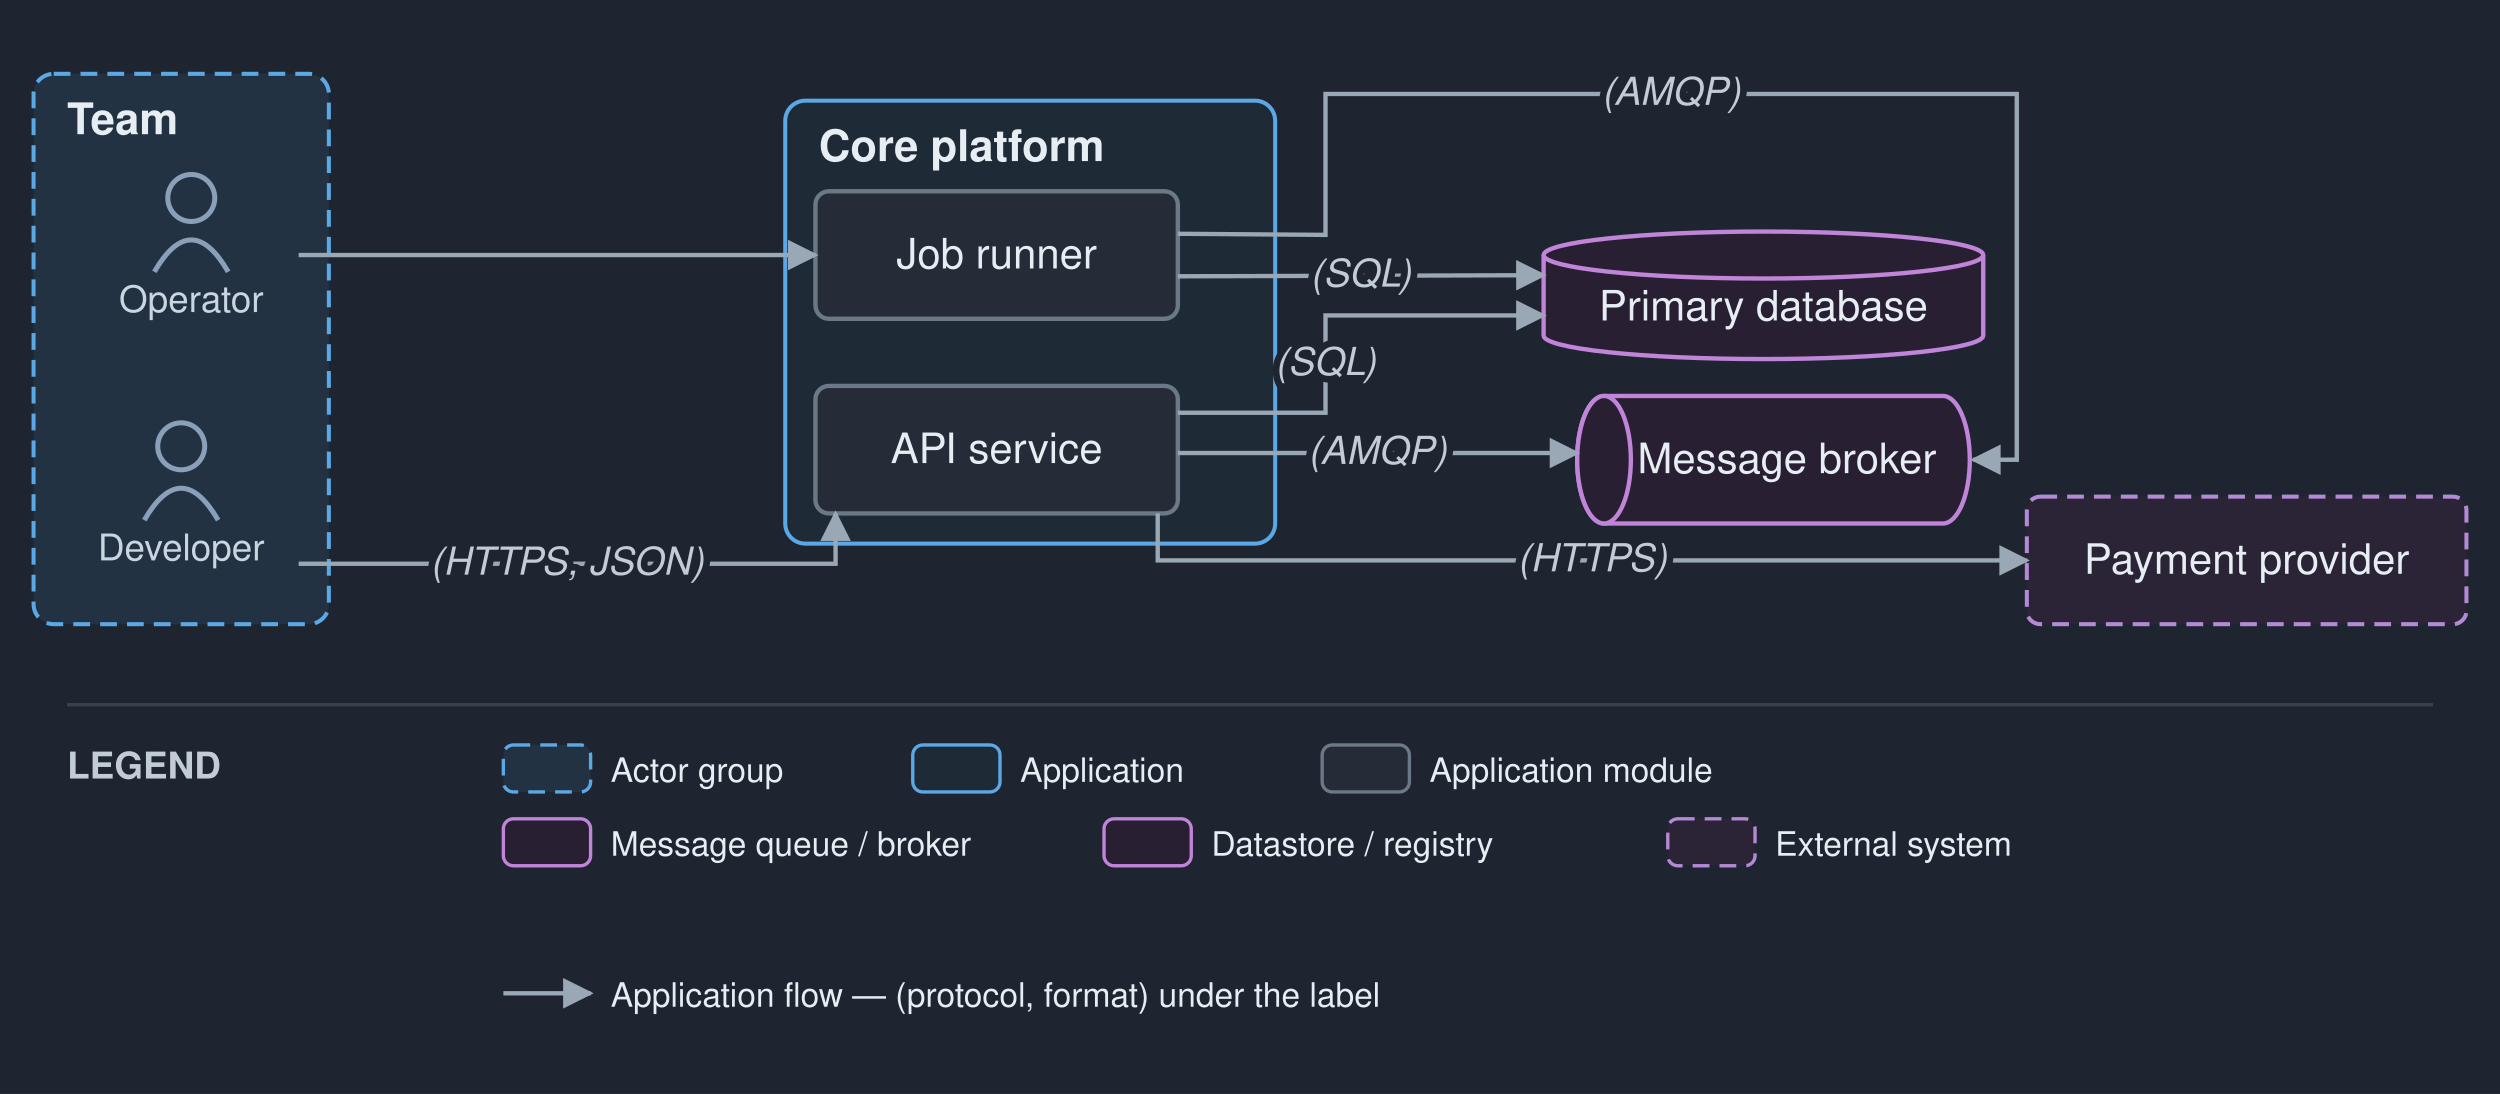
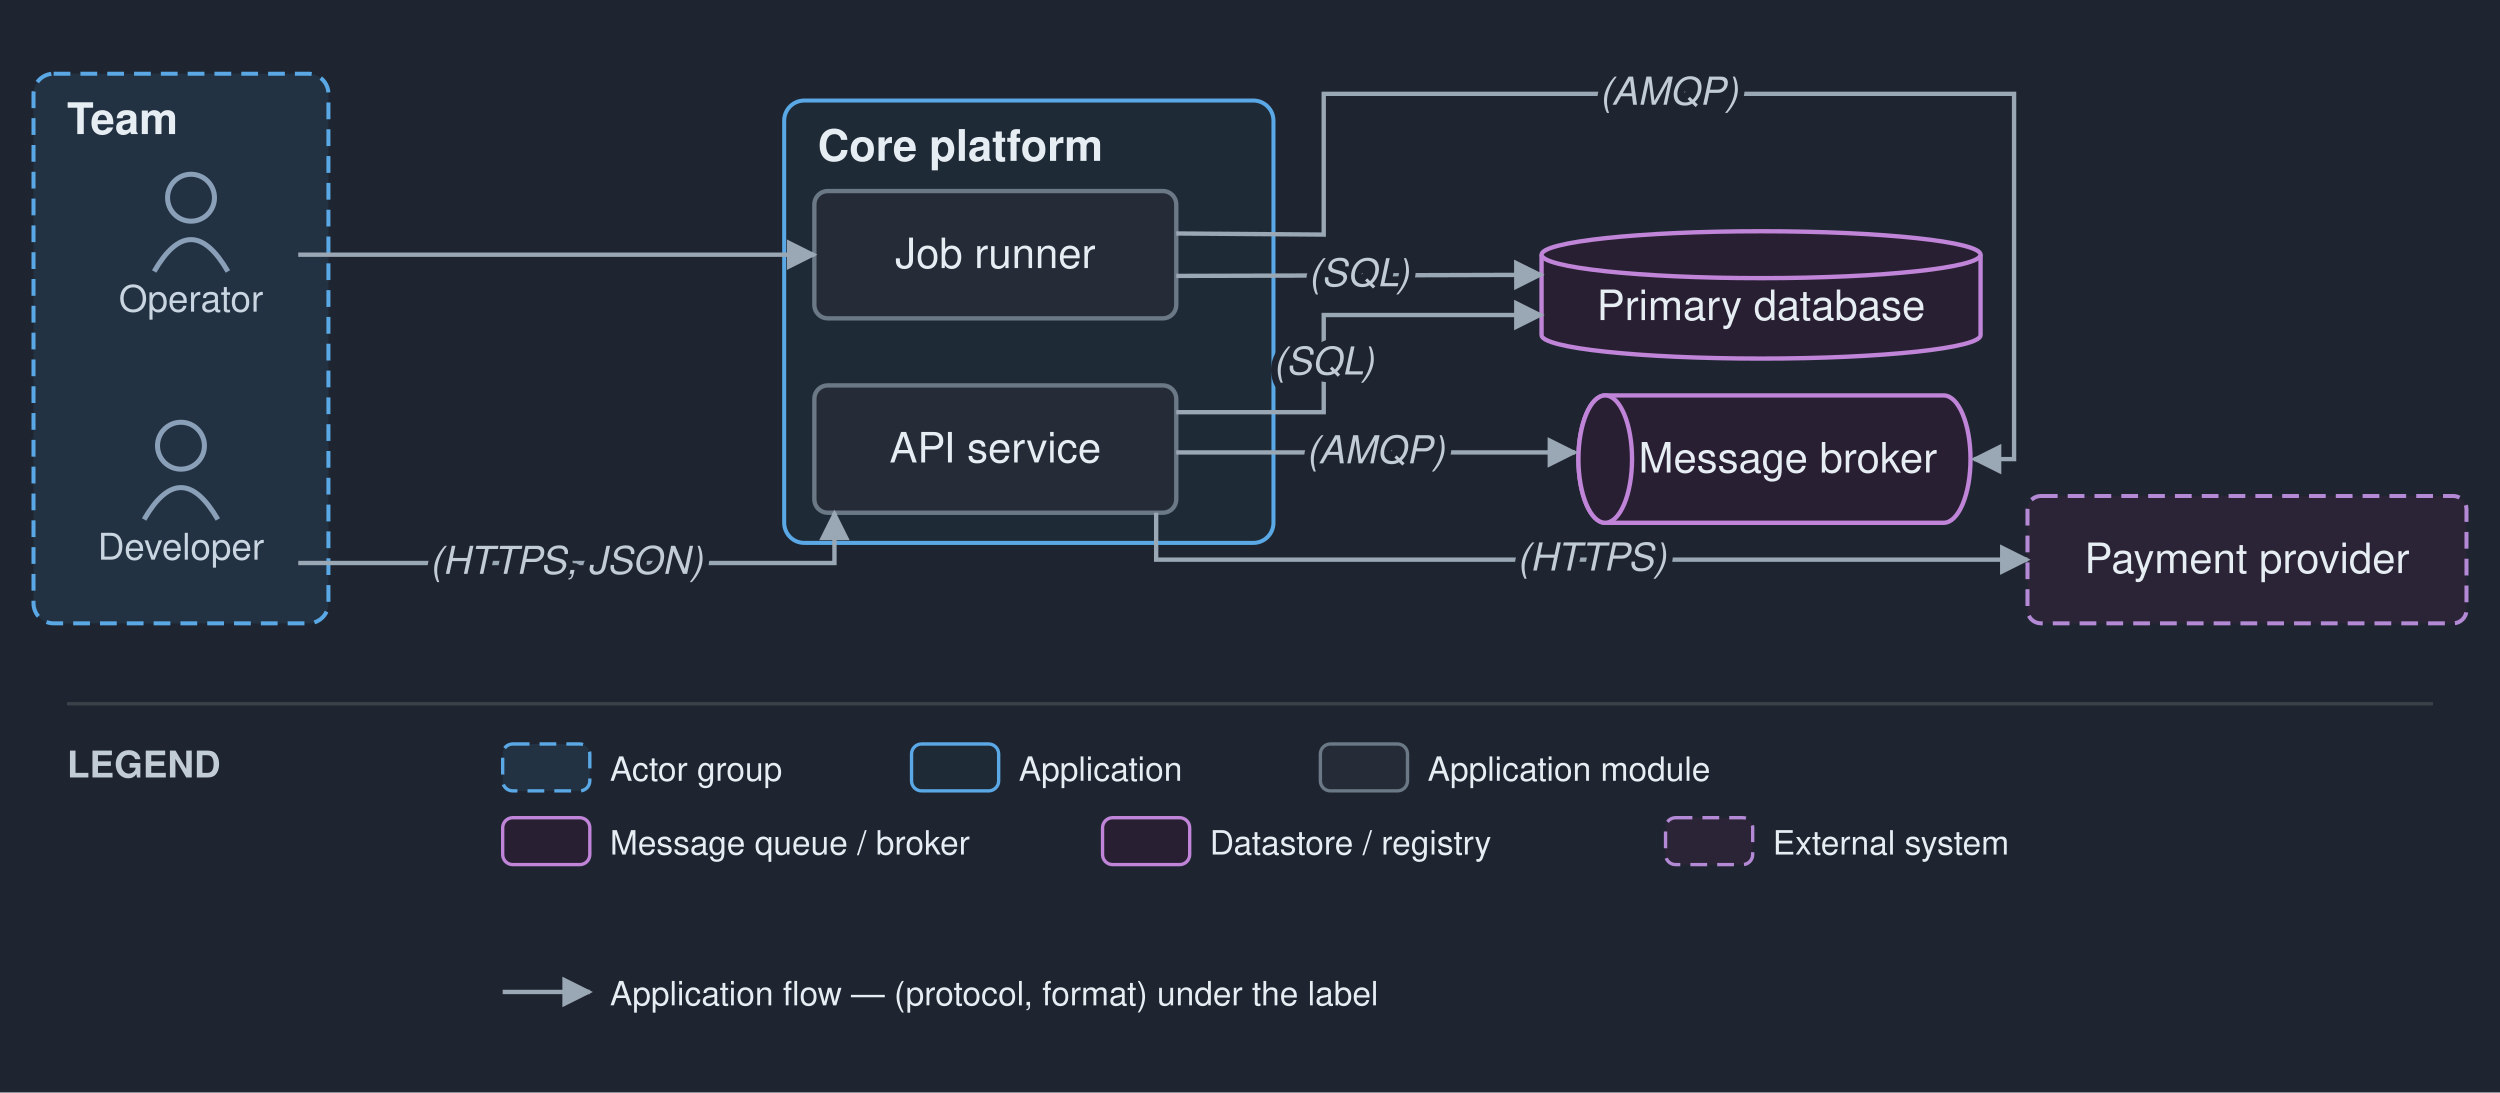
- <svg xmlns="http://www.w3.org/2000/svg" viewBox="0 0 745 326" font-family="Helvetica,Arial,sans-serif">
+ <svg xmlns="http://www.w3.org/2000/svg" viewBox="0 0 746 326" font-family="Helvetica,Arial,sans-serif">
  <defs>
    <marker id="arr" viewBox="0 0 10 10" refX="9" refY="5" markerWidth="7" markerHeight="7" orient="auto-start-reverse">
      <path d="M0,0 L10,5 L0,10 z" fill="#9aa7b4" />
    </marker>
  </defs>
-   <rect width="745" height="326" fill="#1e2530" />
+   <rect width="746" height="326" fill="#1e2530" />
  <rect x="10" y="22" width="88" height="164" rx="6" fill="#233242" stroke="#5aa9e6" stroke-width="1.2" stroke-dasharray="5 3" />
  <text x="20" y="40" font-size="13" font-weight="bold" fill="#e6edf3">Team</text>
  <rect x="234" y="30" width="146" height="132" rx="6" fill="#1f2a37" stroke="#5aa9e6" stroke-width="1.2" />
  <text x="244" y="48" font-size="13" font-weight="bold" fill="#e6edf3">Core platform</text>
  <circle cx="54" cy="133" r="7" fill="none" stroke="#8aa0b8" stroke-width="1.5" />
  <path d="M 43 155 q 11 -19 22 0" fill="none" stroke="#8aa0b8" stroke-width="1.5" />
  <text x="54" y="167" font-size="11" text-anchor="middle" fill="#c9d5e1">Developer</text>
  <circle cx="57" cy="59" r="7" fill="none" stroke="#8aa0b8" stroke-width="1.5" />
  <path d="M 46 81 q 11 -19 22 0" fill="none" stroke="#8aa0b8" stroke-width="1.5" />
  <text x="57" y="93" font-size="11" text-anchor="middle" fill="#c9d5e1">Operator</text>
  <rect x="243" y="115" width="108" height="38" rx="4" fill="#252c37" stroke="#6b7885" stroke-width="1.3" />
  <text x="297" y="138" font-size="12.5" text-anchor="middle" fill="#e6edf3">API service</text>
  <rect x="243" y="57" width="108" height="38" rx="4" fill="#252c37" stroke="#6b7885" stroke-width="1.3" />
  <text x="297" y="80" font-size="12.5" text-anchor="middle" fill="#e6edf3">Job runner</text>
-   <path d="M 478 118 h 101 a 8 19 0 0 1 0 38 h -101 a 8 19 0 0 1 0 -38" fill="#291f33" stroke="#c085d8" stroke-width="1.3" />
-   <ellipse cx="478" cy="137" rx="8" ry="19" fill="#291f33" stroke="#c085d8" stroke-width="1.3" />
-   <text x="532.5" y="141" font-size="12.5" text-anchor="middle" fill="#e6edf3">Message broker</text>
+   <path d="M 479 118 h 101 a 8 19 0 0 1 0 38 h -101 a 8 19 0 0 1 0 -38" fill="#291f33" stroke="#c085d8" stroke-width="1.3" />
+   <ellipse cx="479" cy="137" rx="8" ry="19" fill="#291f33" stroke="#c085d8" stroke-width="1.3" />
+   <text x="533.5" y="141" font-size="12.5" text-anchor="middle" fill="#e6edf3">Message broker</text>
  <path d="M 460 76 v 24 a 65.5 7 0 0 0 131 0 v -24" fill="#291f33" stroke="#c085d8" stroke-width="1.3" />
  <ellipse cx="525.5" cy="76" rx="65.5" ry="7" fill="#291f33" stroke="#c085d8" stroke-width="1.3" />
  <text x="525.5" y="95.5" font-size="12.5" text-anchor="middle" fill="#e6edf3">Primary database</text>
-   <rect x="604" y="148" width="131" height="38" rx="4" fill="#2a2436" stroke="#b48ad6" stroke-width="1.2" stroke-dasharray="5 3" />
-   <text x="669.5" y="171" font-size="12.5" text-anchor="middle" fill="#e6edf3">Payment provider</text>
+   <rect x="605" y="148" width="131" height="38" rx="4" fill="#2a2436" stroke="#b48ad6" stroke-width="1.2" stroke-dasharray="5 3" />
+   <text x="670.5" y="171" font-size="12.5" text-anchor="middle" fill="#e6edf3">Payment provider</text>
  <path d="M 89 168 L 249 168 L 249 153" fill="none" stroke="#9aa7b4" stroke-width="1.3" marker-end="url(#arr)" />
  <path d="M 351 123 L 395 123 L 395 94 L 460 94" fill="none" stroke="#9aa7b4" stroke-width="1.3" marker-end="url(#arr)" />
  <path d="M 351 135 L 470 135" fill="none" stroke="#9aa7b4" stroke-width="1.3" marker-end="url(#arr)" />
-   <path d="M 351 69.667 L 395 70 L 395 28 L 601 28 L 601 137 L 588 137" fill="none" stroke="#9aa7b4" stroke-width="1.3" marker-end="url(#arr)" />
-   <path d="M 345 153 L 345 167 L 604 167" fill="none" stroke="#9aa7b4" stroke-width="1.3" marker-end="url(#arr)" />
+   <path d="M 351 69.667 L 395 70 L 395 28 L 601 28 L 601 137 L 589 137" fill="none" stroke="#9aa7b4" stroke-width="1.3" marker-end="url(#arr)" />
+   <path d="M 345 153 L 345 167 L 605 167" fill="none" stroke="#9aa7b4" stroke-width="1.3" marker-end="url(#arr)" />
  <path d="M 89 76 L 243 76" fill="none" stroke="#9aa7b4" stroke-width="1.3" marker-end="url(#arr)" />
  <path d="M 351 82.333 L 460 82" fill="none" stroke="#9aa7b4" stroke-width="1.3" marker-end="url(#arr)" />
  <text x="169" y="171.25" font-size="11.5" text-anchor="middle" fill="#c2ccd6" font-style="italic" stroke="#1e2530" stroke-width="4" paint-order="stroke" stroke-linejoin="round">(HTTPS, JSON)</text>
  <text x="395" y="111.75" font-size="11.5" text-anchor="middle" fill="#c2ccd6" font-style="italic" stroke="#1e2530" stroke-width="4" paint-order="stroke" stroke-linejoin="round">(SQL)</text>
  <text x="410.5" y="138.25" font-size="11.5" text-anchor="middle" fill="#c2ccd6" font-style="italic" stroke="#1e2530" stroke-width="4" paint-order="stroke" stroke-linejoin="round">(AMQP)</text>
  <text x="498" y="31.25" font-size="11.5" text-anchor="middle" fill="#c2ccd6" font-style="italic" stroke="#1e2530" stroke-width="4" paint-order="stroke" stroke-linejoin="round">(AMQP)</text>
-   <text x="474.5" y="170.25" font-size="11.5" text-anchor="middle" fill="#c2ccd6" font-style="italic" stroke="#1e2530" stroke-width="4" paint-order="stroke" stroke-linejoin="round">(HTTPS)</text>
+   <text x="475" y="170.25" font-size="11.5" text-anchor="middle" fill="#c2ccd6" font-style="italic" stroke="#1e2530" stroke-width="4" paint-order="stroke" stroke-linejoin="round">(HTTPS)</text>
  <text x="405.5" y="85.417" font-size="11.5" text-anchor="middle" fill="#c2ccd6" font-style="italic" stroke="#1e2530" stroke-width="4" paint-order="stroke" stroke-linejoin="round">(SQL)</text>
-   <line x1="20" y1="210" x2="725" y2="210" stroke="#3a4149" stroke-width="1" />
+   <line x1="20" y1="210" x2="726" y2="210" stroke="#3a4149" stroke-width="1" />
  <text x="20" y="232" font-size="11" font-weight="bold" fill="#c2ccd6">LEGEND</text>
  <rect x="150" y="222" width="26" height="14" rx="3" fill="#233242" stroke="#5aa9e6" stroke-dasharray="5 3" />
  <text x="182" y="233" font-size="10" fill="#e6edf3">Actor group</text>
  <rect x="272" y="222" width="26" height="14" rx="3" fill="#1f2a37" stroke="#5aa9e6" />
  <text x="304" y="233" font-size="10" fill="#e6edf3">Application</text>
  <rect x="394" y="222" width="26" height="14" rx="3" fill="#252c37" stroke="#6b7885" />
  <text x="426" y="233" font-size="10" fill="#e6edf3">Application module</text>
  <rect x="150" y="244" width="26" height="14" rx="3" fill="#291f33" stroke="#c085d8" />
  <text x="182" y="255" font-size="10" fill="#e6edf3">Message queue / broker</text>
  <rect x="329" y="244" width="26" height="14" rx="3" fill="#291f33" stroke="#c085d8" />
  <text x="361" y="255" font-size="10" fill="#e6edf3">Datastore / registry</text>
  <rect x="497" y="244" width="26" height="14" rx="3" fill="#2a2436" stroke="#b48ad6" stroke-dasharray="5 3" />
  <text x="529" y="255" font-size="10" fill="#e6edf3">External system</text>
  <line x1="150" y1="296" x2="176" y2="296" stroke="#9aa7b4" stroke-width="1.3" marker-end="url(#arr)" />
  <text x="182" y="300" font-size="10" fill="#e6edf3">Application flow — (protocol, format) under the label</text>
</svg>
